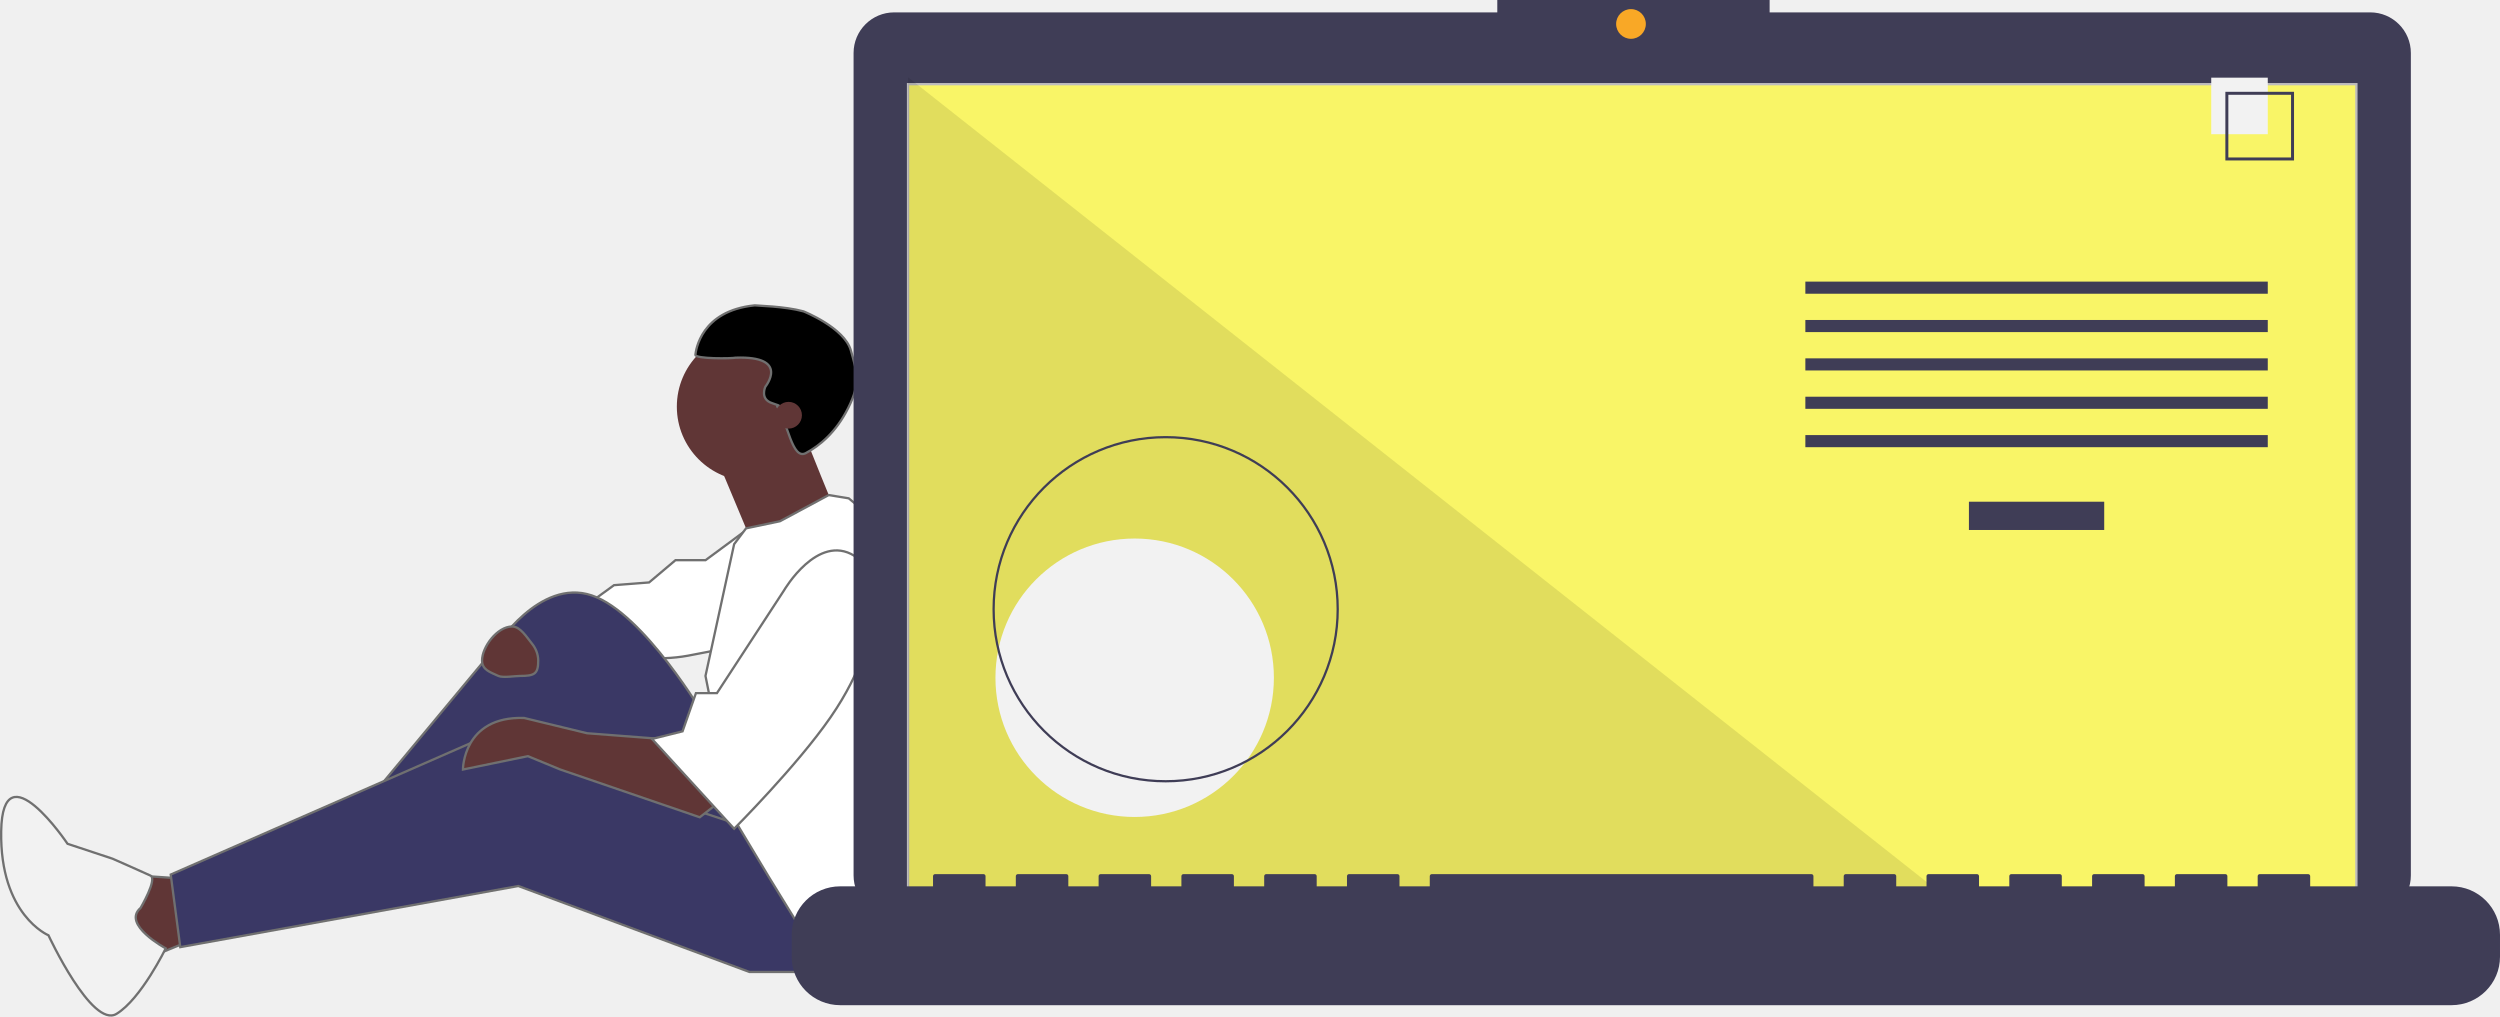
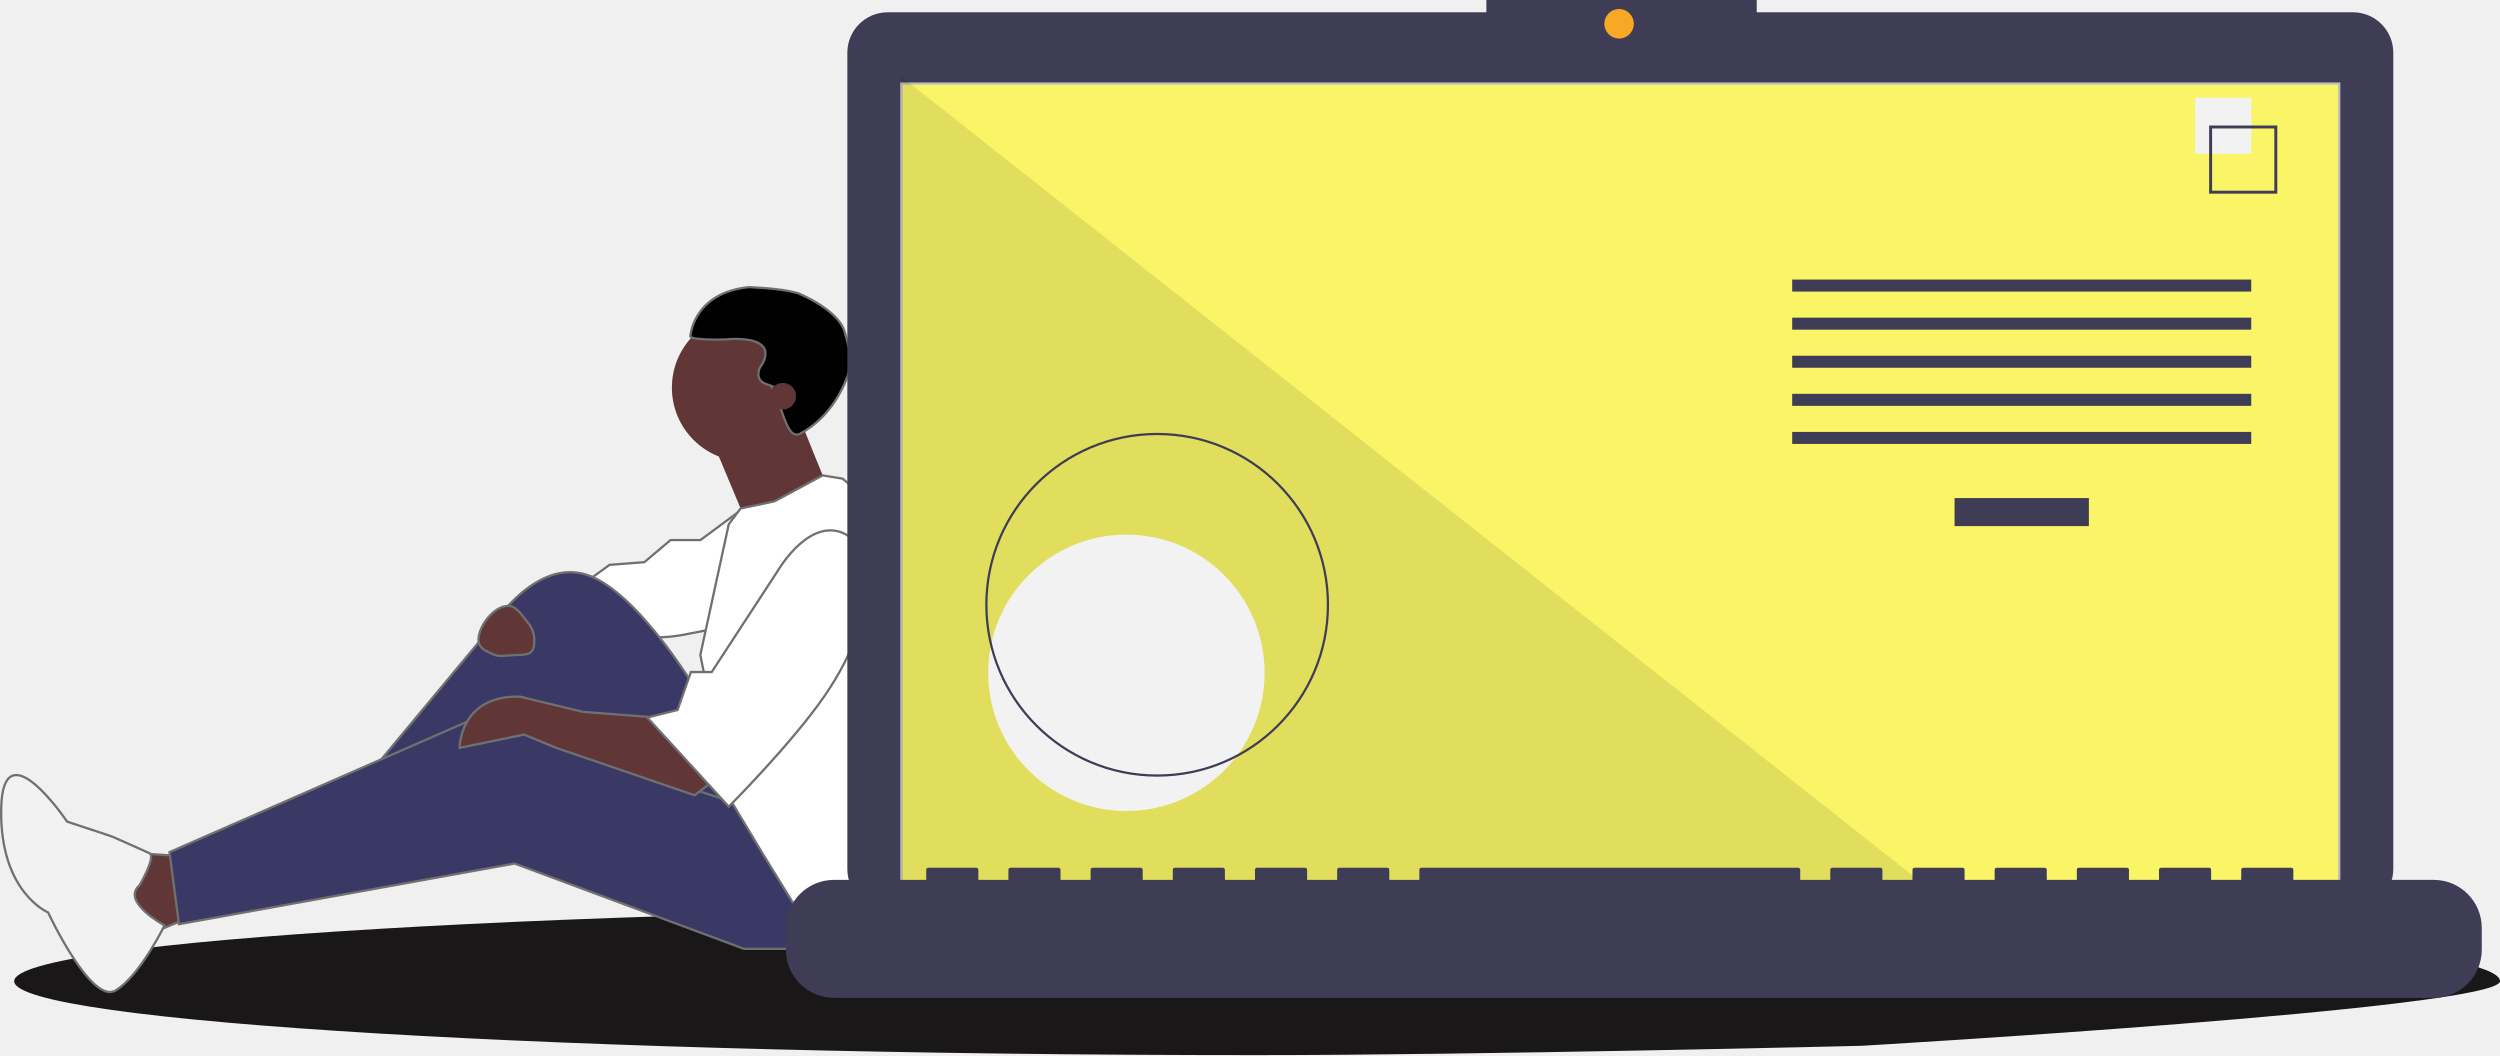
- <svg xmlns="http://www.w3.org/2000/svg" width="50%" viewBox="0 0 1082.943 440.399">
-   <g id="undraw_image" transform="translate(0.5 -10)">
+ <svg xmlns="http://www.w3.org/2000/svg" width="50%" viewBox="0 0 1090.899 460.415">
+   <g id="undraw_image" transform="translate(0.5 -17)">
+     <path id="Shadow" d="M542.354,0c299.534,0,542.354,14.445,542.354,32.265,0,12.028-278.722,28.2-278.722,28.2S639.7,64.53,542.354,64.53C242.82,64.53,0,50.084,0,32.265S242.82,0,542.354,0Z" transform="translate(5.691 412.885)" fill="#191717" />
    <g id="Right_Arm" data-name="Right Arm" transform="matrix(0.94, -0.342, 0.342, 0.94, -69.153, 131.696)">
      <path id="Path_39" data-name="Path 39" d="M404.4,248.305,385.124,254l-12.236-4.454-14.036,5.157-14.672-4.085-17.5,5-.833,22.239h0s3.49-2.466,12.7,1.92l3.167,2.226,2.937,2.03a70.166,70.166,0,0,0,19.206,6.237l15.769,2.518,14.272-2.518,13.639,5.871Z" transform="translate(-74.848 -12.429)" fill="#fff" stroke="#707070" stroke-width="1" />
    </g>
    <g id="Leg">
      <path id="Path_18" data-name="Path 18" d="M77.591,390.495,52.772,388.84l8.273,37.229,28.128-11.582Z" fill="#603636" stroke="#707070" stroke-width="1" />
      <path id="Path_19" data-name="Path 19" d="M305.1,321s-26.529-45.433-49.28-53.085S214.1,290.391,214.1,290.391l-65.357,78.594,7.446,11.582,79.421-53.775,53.775,70.321,51.293-25.646Z" fill="#3a3865" stroke="#707070" stroke-width="1" />
      <path id="Path_22" data-name="Path 22" d="M363.839,419.451l-18.2,11.582h-21.51L224.024,393.8,77.591,420.278,73.454,388.84,207.478,330.1l117.478,38.883Z" fill="#3a3865" stroke="#707070" stroke-width="1" />
    </g>
    <path id="Head" d="M32.265,0A32.265,32.265,0,0,1,64.53,32.265c0,12.028-16.581,28.2-16.581,28.2S38.056,64.53,32.265,64.53a32.265,32.265,0,0,1,0-64.53Z" transform="translate(292.691 153.885)" fill="#603636" />
    <path id="Neck" d="M369.258,434.788l14.892,35.574,35.574-14.892s-11.582-28.128-11.582-28.956S369.258,434.788,369.258,434.788Z" transform="translate(-58.78 -225.059)" fill="#603636" />
    <path id="Foot" d="M119.171,628.365s7.41-12.559,4.28-14.025-16.422-7.311-16.422-7.311l-19.492-6.46s-28.126-41.8-28.743-5.45,20.479,45.089,20.479,45.089,18.815,40.492,29.474,34.035,21.323-28.376,21.323-28.376S110.85,635.535,119.171,628.365Z" transform="translate(-58.781 -225.059)" fill="#f2f2f2" stroke="#707070" stroke-width="1" />
    <g id="Body">
      <path id="Path_21" data-name="Path 21" d="M368.845,583.289,361.4,589.08,301.006,568.4l-14.064-5.791L258.813,568.4s0-23.165,26.474-22.337l27.3,6.618,32.265,2.482Z" transform="translate(-58.781 -225.059)" fill="#603636" stroke="#707070" stroke-width="1" />
      <path id="Path_25" data-name="Path 25" d="M467.22,540.029a185.378,185.378,0,0,1-9.091,57.337l-2.417,7.433L444.13,657.746l-12.41,3.309-9.1-11.582-18.2-13.236-13.237-21.51-11.351-18.912-3.541-5.907-12.41-62.048,12.41-57.084,5.162-6.85,14.693-3.078,21.129-11.342,8.654,1.415,29.783,24.819a185.22,185.22,0,0,1,11.508,64.289Z" transform="translate(-58.781 -225.059)" fill="#fff" stroke="#707070" stroke-width="1" />
      <path id="Path_28" data-name="Path 28" d="M339.162,265.667l-29.1,44.579h-9.1l-5.791,16.546-13.237,3.31,35.574,38.883s27.167-27.188,41.7-48.177,16.416-35.778,16.416-35.778,9.9-24.329-6.023-34.257S339.162,265.667,339.162,265.667Z" fill="#fff" stroke="#707070" stroke-width="1" />
    </g>
    <path id="Hair" d="M357.5,390.975c0-1.918.022-19.146,22.85-24.337.507.074,12.891-1.25,21.369,0,0,0,18.426,4.842,22.4,14.3s5.905,13.511,1.936,24.759-10.351,17.869-15.878,21.749-9.421-12.336-14.776-18.551c-.361-.318,3.22-.1-2.38-1.15s-3.751-6.706-3.751-6.706,9.2-14.649-14.318-10.912C373.639,390.672,357.5,392.894,357.5,390.975Z" transform="translate(-6.462 -267.978) rotate(7)" stroke="#707070" stroke-width="1" />
    <path id="Ear" d="M5.791,0A5.791,5.791,0,1,1,0,5.791,5.791,5.791,0,0,1,5.791,0Z" transform="translate(335.297 184.082)" fill="#603636" />
-     <g id="Computer" transform="translate(-1 448)">
+     <g id="Computer" transform="translate(-1 455)">
      <path id="Path_33" data-name="Path 33" d="M1085.01,230.422H824.843V225.06H706.872v5.362H445.63a17.6,17.6,0,0,0-17.6,17.6V604.272a17.6,17.6,0,0,0,17.6,17.6h639.38a17.6,17.6,0,0,0,17.6-17.6V248.02a17.6,17.6,0,0,0-17.6-17.6Z" transform="translate(-57.781 -663.059)" fill="#3f3d56" />
      <rect id="Rectangle_6" data-name="Rectangle 6" width="627.391" height="353.913" transform="translate(393.845 -401.536)" fill="#f9f567" stroke="#bebcbc" stroke-width="1" />
      <path id="Path_34" data-name="Path 34" d="M840.813,390.377H392.845V36.464Z" transform="translate(1 -441)" opacity="0.1" />
      <path id="Path_37" data-name="Path 37" d="M1120.23,609H1059v-4.412a.875.875,0,0,0-.875-.875h-20.993a.875.875,0,0,0-.875.875V609H1023.13v-4.412a.875.875,0,0,0-.875-.875h-20.993a.875.875,0,0,0-.875.875V609H987.272v-4.412a.875.875,0,0,0-.875-.875H965.4a.875.875,0,0,0-.875.875V609h-13.12v-4.412a.875.875,0,0,0-.875-.875H929.541a.875.875,0,0,0-.875.875V609h-13.12v-4.412a.875.875,0,0,0-.875-.875H893.678a.875.875,0,0,0-.875.875V609H879.683v-4.412a.875.875,0,0,0-.875-.875H857.815a.875.875,0,0,0-.875.875V609H843.82v-4.412a.875.875,0,0,0-.875-.875H678.5a.875.875,0,0,0-.875.875V609h-13.12v-4.412a.875.875,0,0,0-.875-.875H642.638a.875.875,0,0,0-.875.875V609h-13.12v-4.412a.875.875,0,0,0-.875-.875H606.775a.875.875,0,0,0-.875.875V609H592.78v-4.412a.875.875,0,0,0-.875-.875H570.912a.875.875,0,0,0-.875.875V609h-13.12v-4.412a.875.875,0,0,0-.875-.875H535.049a.875.875,0,0,0-.875.875V609h-13.12v-4.412a.875.875,0,0,0-.875-.875H499.186a.875.875,0,0,0-.875.875V609h-13.12v-4.412a.875.875,0,0,0-.875-.875H463.323a.875.875,0,0,0-.875.875V609H422.212a20.993,20.993,0,0,0-20.993,20.993v9.493a20.993,20.993,0,0,0,20.993,20.993H1120.23a20.993,20.993,0,0,0,20.993-20.993v-9.492A20.993,20.993,0,0,0,1120.23,609Z" transform="translate(-57.781 -663.059)" fill="#3f3d56" />
      <circle id="Ellipse_40" data-name="Ellipse 40" cx="6.435" cy="6.435" r="6.435" transform="translate(700.569 -434.058)" fill="#f9a826" />
      <circle id="Ellipse_41" data-name="Ellipse 41" cx="60.307" cy="60.307" r="60.307" transform="translate(431.706 -204.72)" fill="#f2f2f2" />
      <path id="Path_35" data-name="Path 35" d="M563.218,573.972a75.016,75.016,0,1,1,75.016-75.016A75.016,75.016,0,0,1,563.218,573.972Zm0-149.051a74.035,74.035,0,1,0,74.035,74.035,74.035,74.035,0,0,0-74.035-74.035Z" transform="translate(-57.781 -673.059)" fill="#3f3d56" />
      <rect id="Rectangle_7" data-name="Rectangle 7" width="58.605" height="12.246" transform="translate(853.392 -220.668)" fill="#3f3d56" />
      <rect id="Rectangle_8" data-name="Rectangle 8" width="200.307" height="5.248" transform="translate(782.541 -316.011)" fill="#3f3d56" />
      <rect id="Rectangle_9" data-name="Rectangle 9" width="200.307" height="5.248" transform="translate(782.541 -299.392)" fill="#3f3d56" />
      <rect id="Rectangle_10" data-name="Rectangle 10" width="200.307" height="5.248" transform="translate(782.541 -282.772)" fill="#3f3d56" />
      <rect id="Rectangle_11" data-name="Rectangle 11" width="200.307" height="5.248" transform="translate(782.541 -266.153)" fill="#3f3d56" />
      <rect id="Rectangle_12" data-name="Rectangle 12" width="200.307" height="5.248" transform="translate(782.541 -249.533)" fill="#3f3d56" />
-       <rect id="Rectangle_13" data-name="Rectangle 13" width="24.492" height="24.492" transform="translate(958.356 -404.356)" fill="#f2f2f2" />
-       <path id="Path_36" data-name="Path 36" d="M1052,304.566h-29.74v-29.74H1052Zm-28.447-1.293h27.154V276.119h-27.154Z" transform="translate(-57.781 -673.059)" fill="#3f3d56" />
+       <rect id="Rectangle_13" data-name="Rectangle 13" width="24.492" height="24.492" transform="translate(958.356 -395.356)" fill="#f2f2f2" />
+       <path id="Path_36" data-name="Path 36" d="M1052,304.566h-29.74v-29.74H1052Zm-28.447-1.293h27.154V276.119h-27.154Z" transform="translate(-57.781 -658.059)" fill="#3f3d56" />
    </g>
    <path id="Ear-2" data-name="Ear" d="M12.05-4.171c3.566,0,6.385,4.729,8.715,7.594a11.64,11.64,0,0,1,2.587,7.134c0,5.83-1.543,6.7-7.991,6.7-1.935,0-7.386.885-9.266,0-3.475-1.624-7.086-2.614-7.086-6.7C-.991,4.726,5.6-4.171,12.05-4.171Z" transform="translate(209.297 285.551)" fill="#603636" stroke="#707070" stroke-width="1" />
  </g>
</svg>
